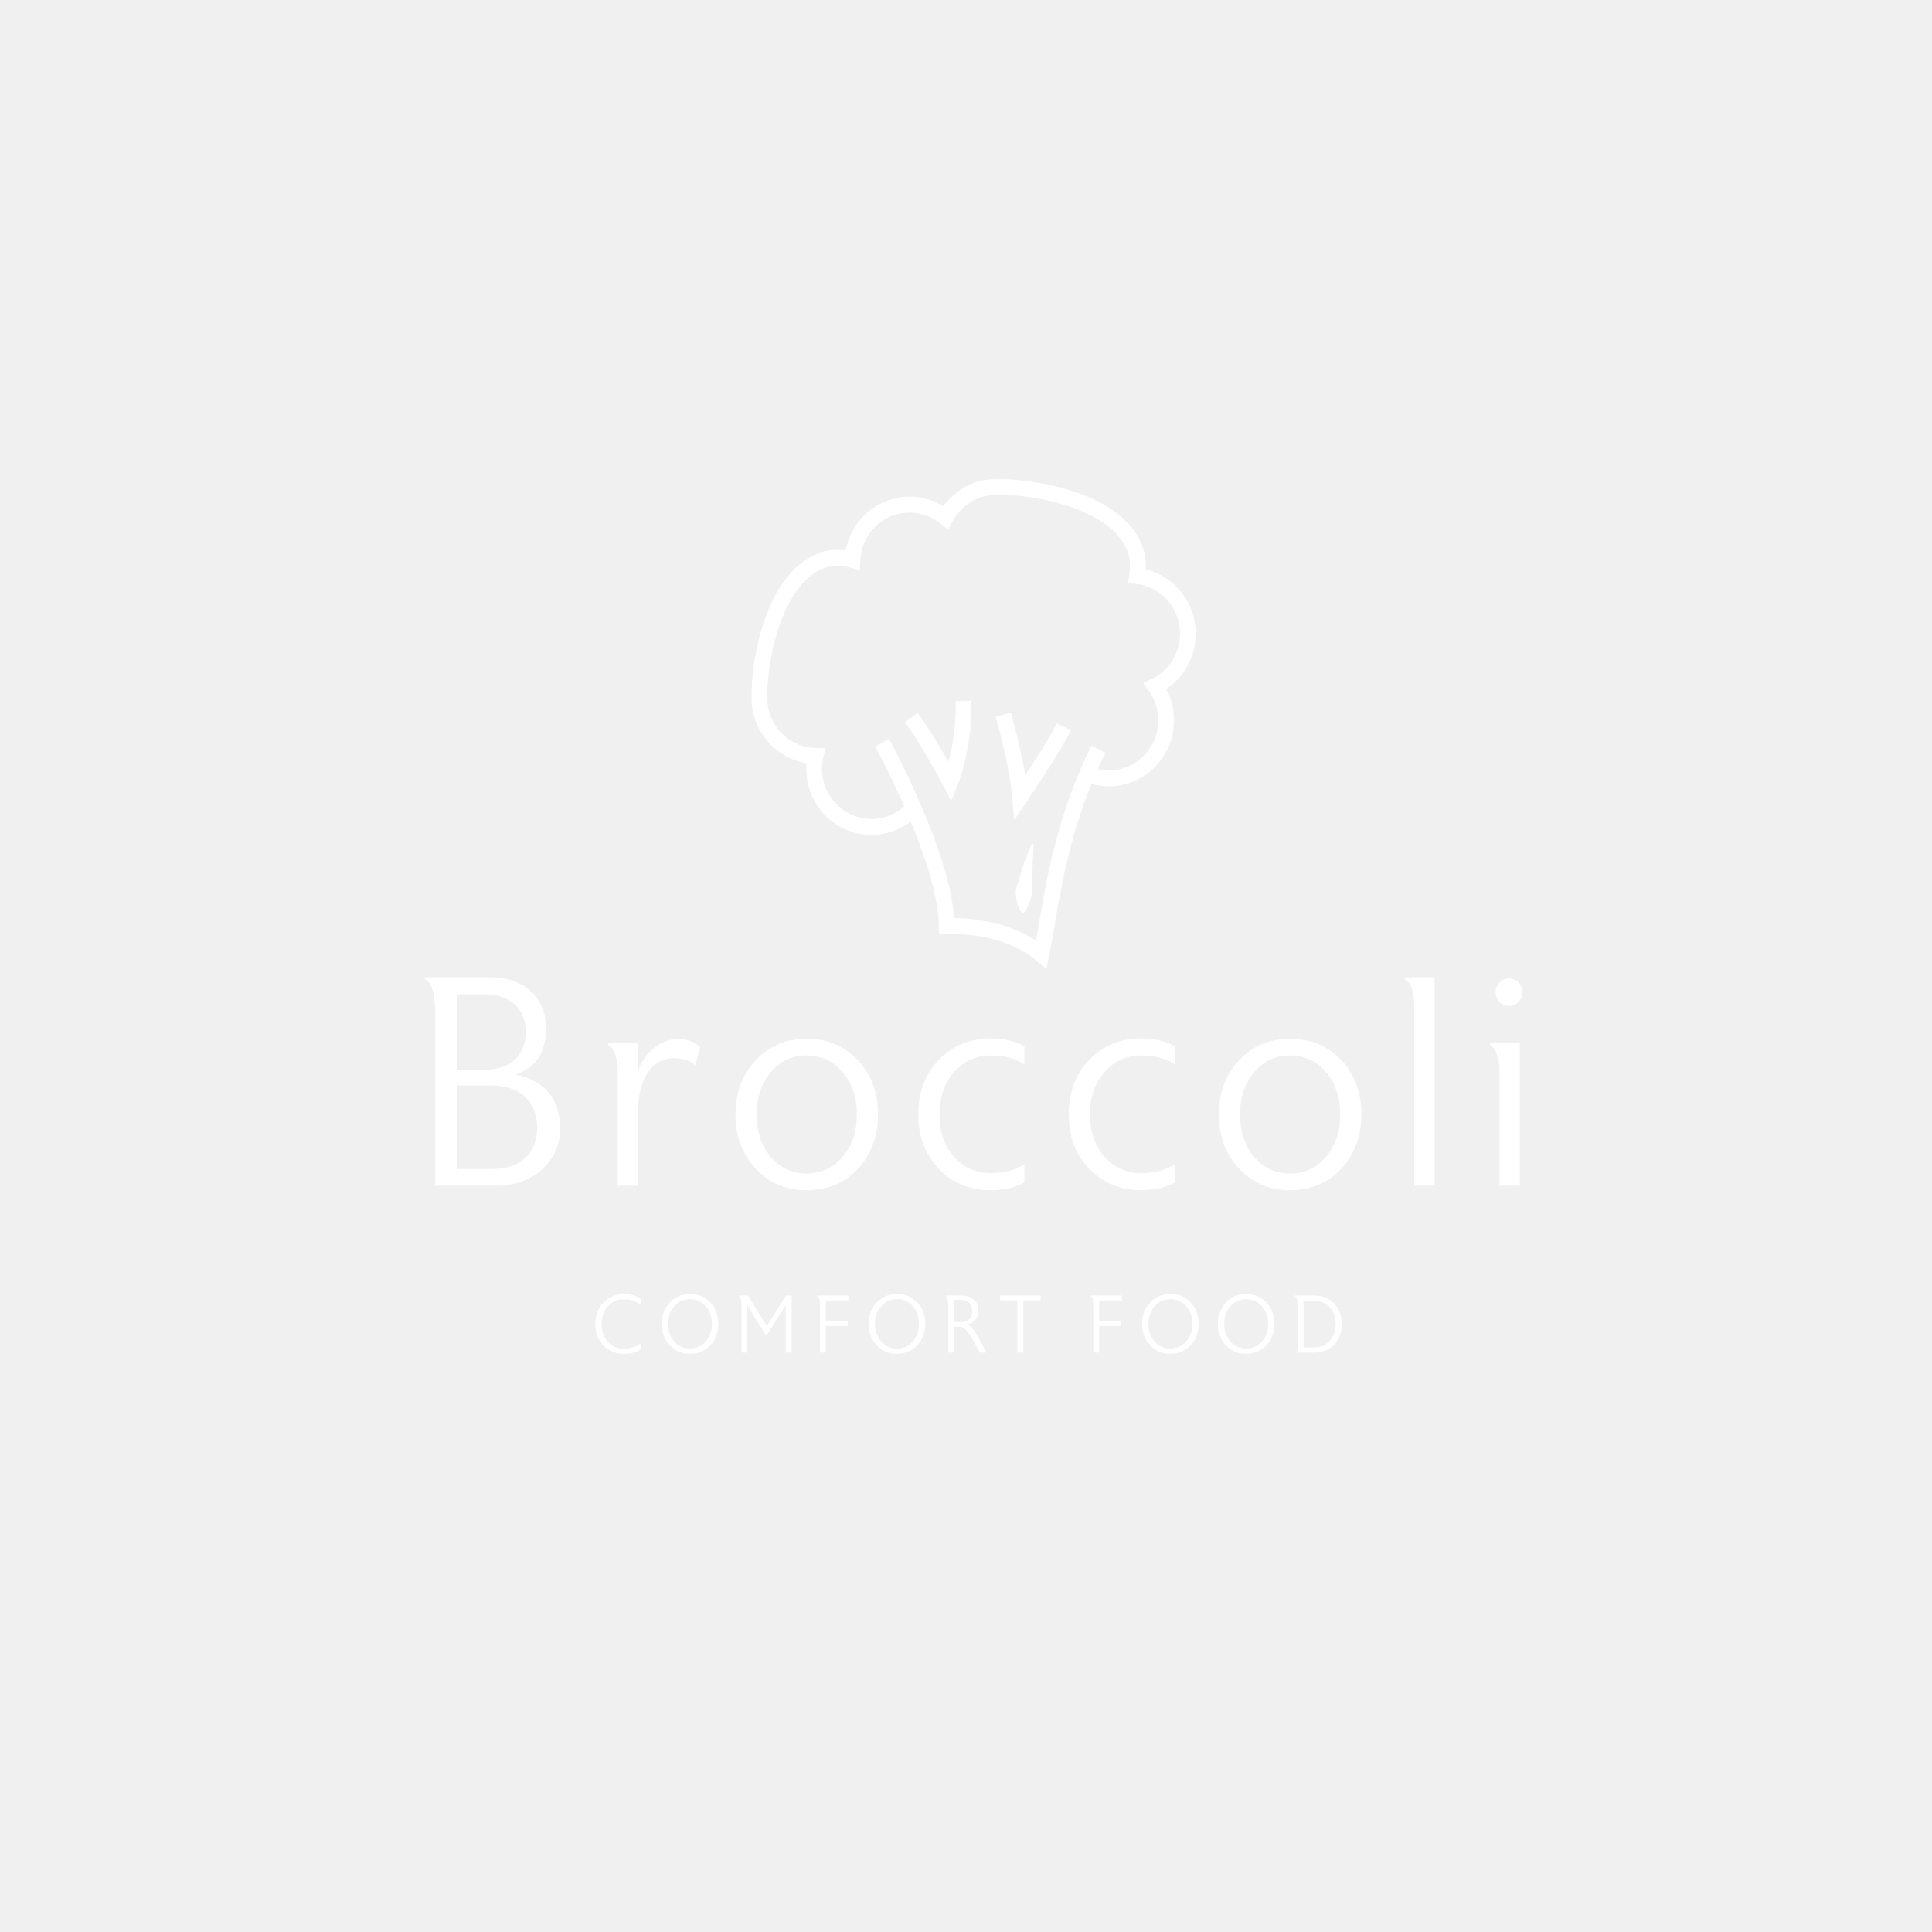
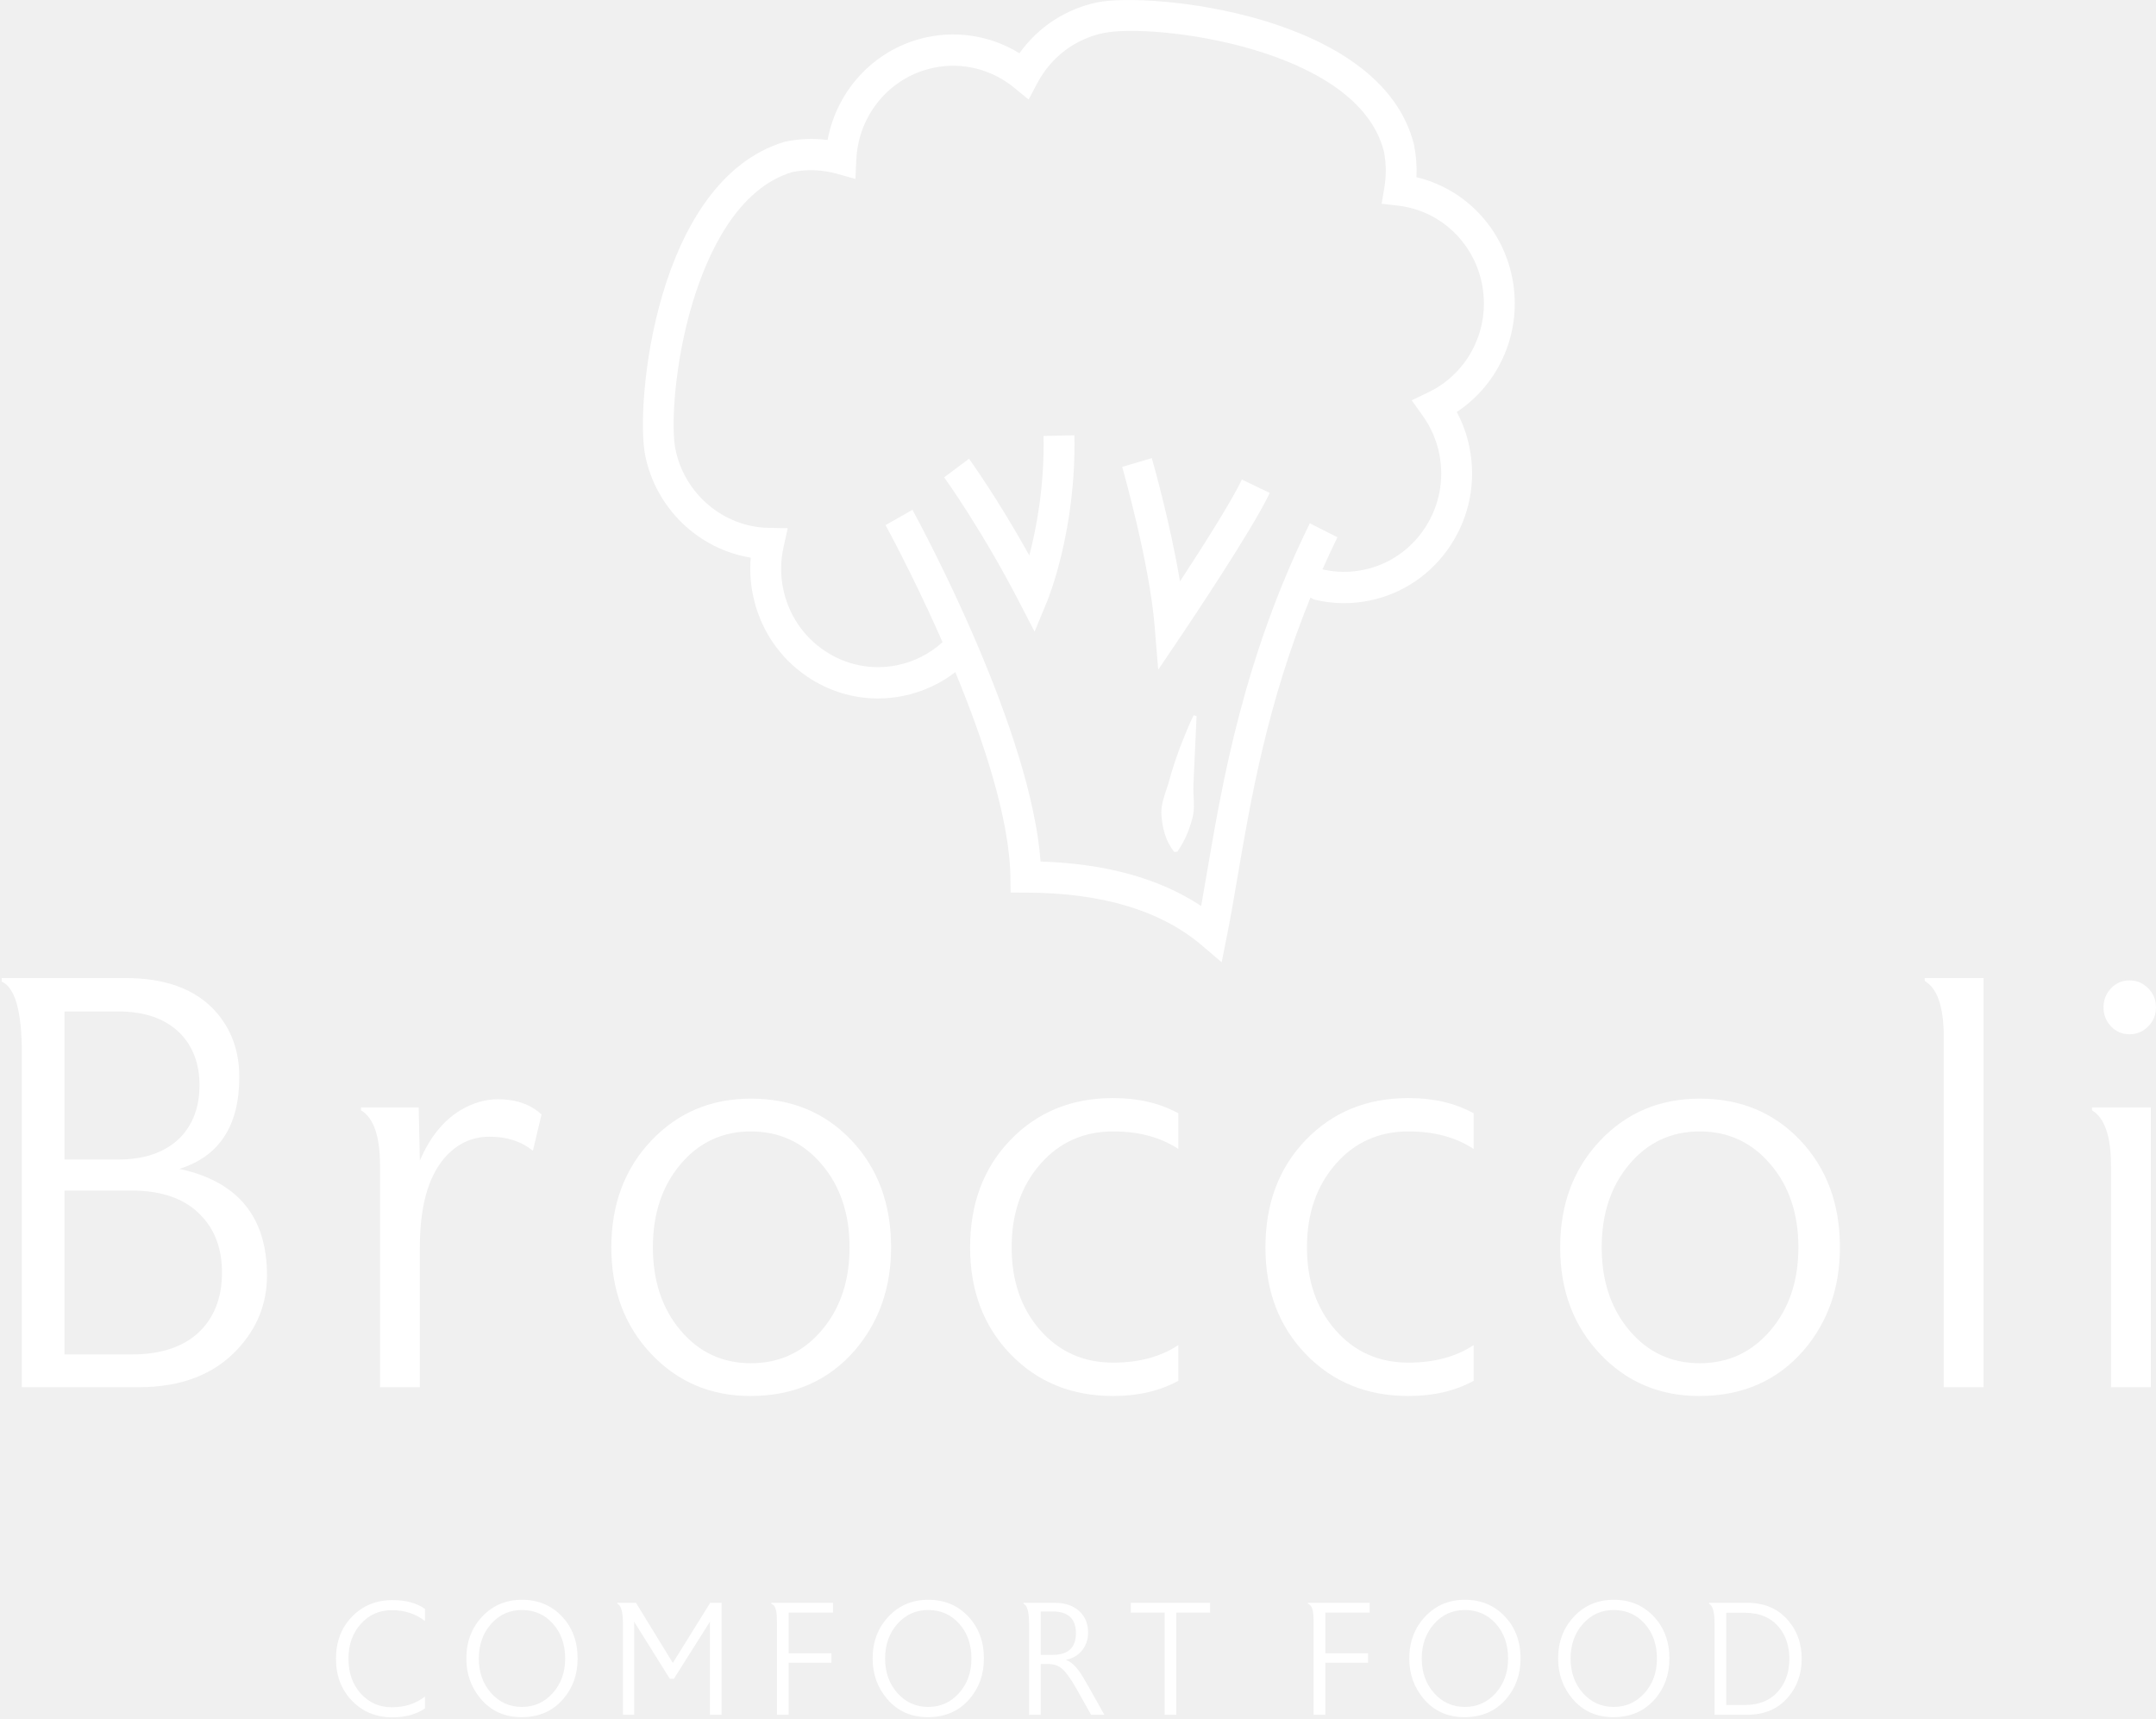
- <svg xmlns="http://www.w3.org/2000/svg" viewBox="0 0 2000 2000" height="2000" width="2000" xml:space="preserve" id="svg2" version="1.1">
-   <defs id="defs6">
-     <clipPath id="clipPath18" clipPathUnits="userSpaceOnUse">
-       <path id="path16" d="M 0,1500 H 1500 V 0 H 0 Z" />
-     </clipPath>
+ <svg xmlns="http://www.w3.org/2000/svg" xmlns:xlink="http://www.w3.org/1999/xlink" width="1137px" height="906px" viewBox="0 0 1137 906" version="1.1">
+   <defs>
+     <polygon id="path-1" points="0 2000 2000 2000 2000 0 0 0" />
  </defs>
-   <g transform="matrix(1.333333,0,0,-1.333333,0,2000)" id="g10">
-     <g id="g12">
-       <g clip-path="url(#clipPath18)" id="g14">
-         <g transform="translate(1464.143,751.5713)" id="g20">
+   <g id="Page-1" stroke="none" stroke-width="1" fill="none" fill-rule="evenodd">
+     <g id="logo" transform="translate(-439, -496)">
+       <g id="g10" transform="translate(1000, 1000) scale(-1, 1) rotate(-180) translate(-1000, -1000) translate(0, 0.00005)">
+         <g id="g12">
+           <g id="g14-Clipped">
+             <mask id="mask-2" fill="white">
+               <use xlink:href="#path-1" />
+             </mask>
+             <g id="path16" />
+             <g id="g14" mask="url(#mask-2)">
+               <g transform="translate(438.6667, 597.3333)">
+                 <g id="g24" transform="translate(339.0091, 398.5079)">
+                   <path d="M414.667,301.333 L405.812,297.069 L411.572,289.024 C415.949,282.913 418.901,276.117 420.351,268.819 C423.052,255.223 420.375,241.373 412.807,229.821 C405.244,218.271 393.696,210.403 380.293,207.665 C373.091,206.187 365.845,206.283 358.767,207.936 L358.749,207.936 C361.244,213.532 363.832,219.164 366.636,224.868 L352.073,232.236 C317.155,161.176 306.032,96.06 297.909,48.519 C296.836,42.235 295.807,36.205 294.771,30.441 C272.784,44.964 244.392,52.824 210.091,53.872 C207.548,88.16 192.388,131.197 177.573,166.225 C175.571,170.961 173.585,175.511 171.627,179.911 C171.373,180.481 171.108,181.115 170.856,181.68 C156.149,214.521 142.656,239.076 142.524,239.323 L128.319,231.261 C128.455,231.023 141.615,207.073 156.039,174.852 C156.813,173.12 157.601,171.325 158.389,169.535 C151.671,163.479 143.479,159.247 134.541,157.419 C121.157,154.679 107.497,157.395 96.108,165.073 C84.727,172.752 76.969,184.465 74.272,198.064 C72.845,205.235 72.937,212.531 74.545,219.745 L76.759,229.648 L66.748,229.821 C42.917,230.224 22.201,247.739 17.495,271.459 C15.139,283.316 16.957,316.621 26.503,348.307 C34.552,375.029 50.331,408.743 79.067,417.404 C86.9,419.016 94.829,418.719 102.643,416.545 L112.431,413.821 L112.923,424.108 C114.056,447.88 130.893,467.763 153.863,472.459 C168.823,475.515 184.24,471.685 196.148,461.927 L203.78,455.675 L208.428,464.439 C215.673,478.107 228.417,487.699 243.384,490.763 C269.456,496.107 377.465,483.184 391.149,428.247 C392.377,422.064 392.457,415.699 391.392,409.331 L389.955,400.729 L398.495,399.747 C420.637,397.195 438.469,380.588 442.869,358.424 C447.515,335.051 435.915,311.572 414.667,301.333 M429.584,290.927 C452.472,306.045 464.337,333.921 458.823,361.689 C453.56,388.183 433.735,408.649 408.315,414.74 C408.592,420.412 408.168,426.115 407.016,431.899 C389.775,501.141 267.083,512.439 240.171,506.949 C223.435,503.524 208.812,493.907 198.929,480.077 C184.537,488.948 167.389,492.056 150.649,488.645 C123.461,483.084 102.793,461.395 97.764,434.349 C90.444,435.316 82.94,435.031 75.153,433.415 C7.019,412.951 -3.767,294.92 1.541,268.197 C7.135,240.035 29.836,218.516 57.247,214.127 C56.691,207.669 57.048,201.2 58.319,194.804 C61.877,176.884 72.099,161.443 87.103,151.325 C98.297,143.776 111.156,139.861 124.296,139.861 C128.769,139.861 133.273,140.317 137.759,141.232 C147.775,143.281 157.108,147.588 165.123,153.741 C179.665,118.548 193.757,76.663 194.181,45.625 L194.293,37.491 L202.309,37.483 C242.248,37.447 273.471,28.096 295.108,9.692 L305.587,0.776 L308.308,14.376 C310.227,23.956 312.015,34.428 313.941,45.697 C321.02,87.128 329.613,137.127 352.417,193.088 C353.225,192.535 354.115,192.08 355.12,191.845 C364.472,189.66 374.036,189.544 383.507,191.479 C401.168,195.089 416.387,205.46 426.361,220.684 C436.332,235.908 439.863,254.159 436.304,272.084 C434.985,278.709 432.733,285.017 429.584,290.927" id="path26" fill="#FFFFFF" fill-rule="nonzero" />
                </g>
-         <g transform="translate(894.2568,972.8809)" id="g24">
-           <path id="path26" style="fill:#ffffff;fill-opacity:1;fill-rule:nonzero;stroke:none" d="m 0,0 -6.641,-3.198 4.32,-6.034 c 3.283,-4.583 5.497,-9.68 6.584,-15.154 2.026,-10.197 0.018,-20.584 -5.658,-29.248 -5.672,-8.663 -14.333,-14.564 -24.385,-16.617 -5.402,-1.109 -10.836,-1.037 -16.145,0.203 h -0.013 c 1.871,4.197 3.812,8.421 5.915,12.699 l -10.922,5.526 c -26.189,-53.295 -34.531,-102.132 -40.623,-137.788 -0.805,-4.713 -1.577,-9.235 -2.354,-13.558 -16.49,10.892 -37.784,16.787 -63.51,17.573 -1.907,25.716 -13.277,57.994 -24.388,84.265 -1.502,3.552 -2.991,6.964 -4.46,10.264 -0.19,0.428 -0.389,0.903 -0.578,1.327 -11.03,24.631 -21.15,43.047 -21.249,43.232 l -10.654,-6.046 c 0.102,-0.179 9.972,-18.141 20.79,-42.307 0.581,-1.299 1.172,-2.645 1.763,-3.988 -5.039,-4.542 -11.183,-7.716 -17.886,-9.087 -10.038,-2.055 -20.283,-0.018 -28.825,5.741 -8.536,5.759 -14.354,14.544 -16.377,24.743 -1.07,5.378 -1.001,10.85 0.205,16.261 l 1.66,7.427 -7.508,0.13 c -17.873,0.302 -33.41,13.438 -36.94,31.228 -1.767,8.893 -0.403,33.872 6.756,57.636 6.037,20.042 17.871,45.327 39.423,51.823 5.875,1.209 11.822,0.986 17.682,-0.644 l 7.341,-2.043 0.369,7.715 c 0.85,17.829 13.478,32.741 30.705,36.263 11.22,2.292 22.783,-0.58 31.714,-7.899 l 5.724,-4.689 3.486,6.573 c 5.434,10.251 14.992,17.445 26.217,19.743 19.554,4.008 100.561,-5.684 110.824,-46.887 0.921,-4.637 0.981,-9.411 0.182,-14.187 l -1.078,-6.451 6.405,-0.737 C 4.478,71.896 17.852,59.441 21.152,42.818 24.636,25.288 15.936,7.679 0,0 m 11.188,-7.805 c 17.166,11.339 26.065,32.246 21.929,53.072 -3.947,19.87 -18.816,35.22 -37.881,39.788 0.208,4.254 -0.11,8.531 -0.974,12.869 -12.931,51.932 -104.95,60.405 -125.134,56.288 -12.552,-2.569 -23.519,-9.782 -30.931,-20.154 -10.794,6.653 -23.655,8.984 -36.21,6.426 -20.391,-4.171 -35.892,-20.438 -39.664,-40.722 -5.49,0.725 -11.118,0.511 -16.958,-0.701 -51.101,-15.348 -59.19,-103.871 -55.209,-123.913 4.195,-21.122 21.221,-37.261 41.779,-40.553 -0.417,-4.843 -0.149,-9.695 0.804,-14.492 2.669,-13.44 10.335,-25.021 21.588,-32.609 8.396,-5.662 18.04,-8.598 27.895,-8.598 3.355,0 6.733,0.342 10.097,1.028 7.512,1.537 14.512,4.767 20.523,9.382 10.907,-26.395 21.476,-57.809 21.794,-81.087 l 0.084,-6.101 6.012,-0.006 c 29.954,-0.027 53.371,-7.04 69.599,-20.843 l 7.859,-6.687 2.041,10.2 c 1.439,7.185 2.78,15.039 4.225,23.491 5.309,31.073 11.754,68.572 28.857,110.543 0.606,-0.415 1.273,-0.756 2.027,-0.932 7.014,-1.639 14.187,-1.726 21.29,-0.275 13.246,2.708 24.66,10.486 32.141,21.904 7.478,11.418 10.126,25.106 7.457,38.55 -0.989,4.969 -2.678,9.7 -5.04,14.132" />
-         </g>
-         <g transform="translate(741.9897,955.5894)" id="g28">
-           <path id="path30" style="fill:#ffffff;fill-opacity:1;fill-rule:nonzero;stroke:none" d="m 0,0 c 0.417,-19.556 -2.768,-36.342 -5.613,-47.234 -12.647,22.685 -23.334,37.491 -23.858,38.216 l -9.832,-7.339 c 0.146,-0.2 14.799,-20.514 29.745,-49.396 l 6.025,-11.642 5.005,12.129 c 0.471,1.14 11.521,28.368 10.732,65.532 z" />
-         </g>
-         <g transform="translate(795.957,898.0684)" id="g32">
-           <path id="path34" style="fill:#ffffff;fill-opacity:1;fill-rule:nonzero;stroke:none" d="m 0,0 c -3.841,23.195 -10.779,47.494 -11.143,48.758 l -11.714,-3.465 c 0.107,-0.375 10.764,-37.706 12.826,-62.866 l 1.424,-17.355 9.691,14.371 c 1.127,1.672 27.66,41.065 34.417,55.539 L 24.472,40.284 C 20.497,31.771 8.491,12.968 0,0" />
-         </g>
-         <g transform="translate(801.3477,845.1348)" id="g36">
-           <path id="path38" style="fill:#ffffff;fill-opacity:1;fill-rule:nonzero;stroke:none" d="m 0,0 c -2.067,-4.181 -3.69,-8.493 -5.425,-12.813 -1.614,-4.347 -3.078,-8.754 -4.295,-13.253 -1.216,-4.483 -3.468,-8.926 -2.976,-13.753 0.412,-4.76 1.474,-9.739 5.025,-14.213 l 1.22,0.058 c 3.189,4.619 4.722,8.737 5.908,13.034 1.266,4.233 0.293,8.798 0.462,13.296 L 1.18,-0.316 Z" />
-         </g>
-         <g transform="translate(417.0566,624.7666)" id="g40">
-           <path id="path42" style="fill:#ffffff;fill-opacity:1;fill-rule:nonzero;stroke:none" d="m 0,0 c 0,9.104 -2.662,16.512 -7.984,22.223 -6.238,6.789 -15.512,10.185 -27.832,10.185 h -26.466 v -64.816 h 26.466 c 12.32,0 21.594,3.316 27.832,9.954 C -2.662,-16.745 0,-9.259 0,0 m -8.897,74.075 c 0,8.333 -2.507,15.122 -7.527,20.37 -5.782,5.864 -13.994,8.796 -24.64,8.796 H -62.282 V 44.678 h 21.218 c 10.646,0 18.858,2.929 24.64,8.796 5.02,5.245 7.527,12.111 7.527,20.601 M 17.797,-1.157 c 0,-11.112 -3.88,-20.834 -11.635,-29.167 -9.281,-10.033 -22.358,-15.047 -39.239,-15.047 H -79.163 V 86.576 c 0,16.665 -2.662,26.159 -7.984,28.472 v 1.389 h 49.049 c 15.515,0 27.223,-4.246 35.135,-12.732 6.535,-7.099 9.809,-15.897 9.809,-26.388 0,-19.293 -7.911,-31.408 -23.727,-36.344 23.119,-4.94 34.678,-18.982 34.678,-42.13" />
-         </g>
-         <g transform="translate(543.4429,687.2676)" id="g44">
-           <path id="path46" style="fill:#ffffff;fill-opacity:1;fill-rule:nonzero;stroke:none" d="m 0,0 -3.42,-14.354 c -4.564,3.706 -10.266,5.558 -17.112,5.558 -6.995,0 -12.929,-2.779 -17.794,-8.333 -6.542,-7.564 -9.81,-19.37 -9.81,-35.418 v -55.325 h -15.743 v 87.501 c 0,11.726 -2.507,19.059 -7.528,21.992 v 1.157 h 22.812 l 0.459,-21.065 c 3.934,9.26 9.381,15.972 16.349,20.14 4.844,2.778 9.688,4.168 14.532,4.168 C -10.141,6.021 -4.391,4.01 0,0" />
-         </g>
-         <g transform="translate(665.271,634.7207)" id="g48">
-           <path id="path50" style="fill:#ffffff;fill-opacity:1;fill-rule:nonzero;stroke:none" d="m 0,0 c 0,13.27 -3.688,24.227 -11.063,32.871 -7.379,8.642 -16.693,12.964 -27.948,12.964 -11.258,0 -20.532,-4.322 -27.832,-12.964 C -74.145,24.227 -77.793,13.27 -77.793,0 c 0,-13.275 3.648,-24.229 10.95,-32.871 7.3,-8.645 16.574,-12.964 27.832,-12.964 11.255,0 20.569,4.319 27.948,12.964 C -3.688,-24.229 0,-13.275 0,0 m 16.428,0 c 0,-15.897 -4.717,-29.398 -14.146,-40.51 -10.494,-12.194 -24.336,-18.289 -41.521,-18.289 -15.667,0 -28.745,5.558 -39.239,16.669 -10.495,11.111 -15.743,25.152 -15.743,42.13 0,16.974 5.248,31.019 15.743,42.13 10.494,11.111 23.648,16.669 39.467,16.669 16.121,0 29.39,-5.521 39.811,-16.552 C 11.216,31.21 16.428,17.129 16.428,0" />
-         </g>
-         <g transform="translate(795.3086,673.6084)" id="g52">
-           <path id="path54" style="fill:#ffffff;fill-opacity:1;fill-rule:nonzero;stroke:none" d="m 0,0 c -6.995,4.632 -15.591,6.947 -25.778,6.947 -11.714,0 -21.333,-4.322 -28.86,-12.964 -7.528,-8.644 -11.292,-19.601 -11.292,-32.871 0,-13.275 3.764,-24.189 11.292,-32.757 7.527,-8.564 17.146,-12.846 28.86,-12.846 10.187,0 18.783,2.315 25.778,6.943 v -14.118 c -7.3,-4.011 -15.893,-6.021 -25.778,-6.021 -16.428,0 -29.965,5.517 -40.608,16.551 -10.65,11.034 -15.972,25.119 -15.972,42.248 0,17.284 5.322,31.442 15.972,42.479 10.643,11.031 24.18,16.552 40.608,16.552 9.885,0 18.478,-2.01 25.778,-6.021 z" />
-         </g>
-         <g transform="translate(912.1162,673.6084)" id="g56">
-           <path id="path58" style="fill:#ffffff;fill-opacity:1;fill-rule:nonzero;stroke:none" d="m 0,0 c -6.995,4.632 -15.591,6.947 -25.778,6.947 -11.714,0 -21.332,-4.322 -28.861,-12.964 -7.527,-8.644 -11.291,-19.601 -11.291,-32.871 0,-13.275 3.764,-24.189 11.291,-32.757 7.529,-8.564 17.147,-12.846 28.861,-12.846 10.187,0 18.783,2.315 25.778,6.943 v -14.118 c -7.3,-4.011 -15.893,-6.021 -25.778,-6.021 -16.428,0 -29.965,5.517 -40.609,16.551 -10.649,11.034 -15.97,25.119 -15.97,42.248 0,17.284 5.321,31.442 15.97,42.479 10.644,11.031 24.181,16.552 40.609,16.552 9.885,0 18.478,-2.01 25.778,-6.021 z" />
-         </g>
-         <g transform="translate(1040.557,634.7207)" id="g60">
-           <path id="path62" style="fill:#ffffff;fill-opacity:1;fill-rule:nonzero;stroke:none" d="m 0,0 c 0,13.27 -3.688,24.227 -11.063,32.871 -7.379,8.642 -16.693,12.964 -27.949,12.964 -11.258,0 -20.532,-4.322 -27.832,-12.964 C -74.146,24.227 -77.794,13.27 -77.794,0 c 0,-13.275 3.648,-24.229 10.95,-32.871 7.3,-8.645 16.574,-12.964 27.832,-12.964 11.256,0 20.57,4.319 27.949,12.964 C -3.688,-24.229 0,-13.275 0,0 m 16.428,0 c 0,-15.897 -4.717,-29.398 -14.147,-40.51 -10.494,-12.194 -24.335,-18.289 -41.52,-18.289 -15.667,0 -28.745,5.558 -39.24,16.669 -10.494,11.111 -15.743,25.152 -15.743,42.13 0,16.974 5.249,31.019 15.743,42.13 10.495,11.111 23.649,16.669 39.467,16.669 16.121,0 29.391,-5.521 39.812,-16.552 C 11.215,31.21 16.428,17.129 16.428,0" />
-         </g>
-         <g transform="translate(1113.792,579.3955)" id="g64">
-           <path id="path66" style="fill:#ffffff;fill-opacity:1;fill-rule:nonzero;stroke:none" d="m 0,0 h -15.743 v 138.659 c 0,11.726 -2.511,19.058 -7.528,21.991 v 1.158 H 0 Z" />
-         </g>
-         <g transform="translate(1182.004,729.6289)" id="g68">
-           <path id="path70" style="fill:#ffffff;fill-opacity:1;fill-rule:nonzero;stroke:none" d="m 0,0 c 0,-2.933 -1.028,-5.439 -3.082,-7.523 -2.051,-2.081 -4.524,-3.125 -7.412,-3.125 -2.894,0 -5.328,1.044 -7.303,3.125 -1.977,2.084 -2.964,4.59 -2.964,7.523 0,2.93 0.987,5.44 2.964,7.524 1.975,2.084 4.409,3.124 7.303,3.124 2.888,0 5.361,-1.04 7.412,-3.124 C -1.028,5.44 0,2.93 0,0 m -2.054,-150.233 h -15.743 v 87.501 c 0,11.726 -2.511,19.058 -7.527,21.992 v 1.157 h 23.27 z" />
-         </g>
-         <g transform="translate(497.3481,452.3926)" id="g72">
-           <path id="path74" style="fill:#ffffff;fill-opacity:1;fill-rule:nonzero;stroke:none" d="m 0,0 c -3.457,-2.365 -7.741,-3.548 -12.861,-3.548 -6.451,0 -11.788,2.187 -16.012,6.555 -4.226,4.372 -6.337,9.914 -6.337,16.629 0,6.715 2.111,12.257 6.337,16.628 4.224,4.372 9.561,6.557 16.012,6.557 5.285,0 9.572,-1.164 12.861,-3.485 v -4.814 c -3.663,2.872 -8.033,4.307 -13.111,4.307 -4.953,0 -9.052,-1.814 -12.299,-5.445 -3.246,-3.634 -4.868,-8.216 -4.868,-13.748 0,-5.573 1.622,-10.167 4.868,-13.777 3.247,-3.612 7.346,-5.418 12.299,-5.418 5.121,0 9.49,1.414 13.111,4.246 z" />
-         </g>
-         <g transform="translate(552.7871,472.0928)" id="g76">
-           <path id="path78" style="fill:#ffffff;fill-opacity:1;fill-rule:nonzero;stroke:none" d="m 0,0 c 0,5.573 -1.616,10.167 -4.841,13.775 -3.225,3.613 -7.315,5.419 -12.265,5.419 -4.872,0 -8.928,-1.828 -12.174,-5.48 -3.247,-3.655 -4.872,-8.225 -4.872,-13.714 0,-5.449 1.625,-10 4.872,-13.652 3.246,-3.653 7.302,-5.48 12.174,-5.48 4.868,0 8.936,1.827 12.204,5.48 C -1.634,-10 0,-5.449 0,0 m 4.929,0 c 0,-6.209 -1.871,-11.51 -5.617,-15.899 -4.162,-4.857 -9.676,-7.287 -16.543,-7.287 -6.703,0 -12.113,2.449 -16.233,7.348 -3.746,4.477 -5.62,9.756 -5.62,15.838 0,6.629 2.093,12.161 6.274,16.595 4.184,4.436 9.417,6.653 15.704,6.653 6.365,0 11.632,-2.186 15.794,-6.558 C 2.848,12.318 4.929,6.755 4.929,0" />
-         </g>
-         <g transform="translate(614.6519,449.8574)" id="g80">
-           <path id="path82" style="fill:#ffffff;fill-opacity:1;fill-rule:nonzero;stroke:none" d="M 0,0 H -4.619 V 36.805 L -18.853,14.252 h -1.622 L -34.583,36.805 V 0 h -4.434 v 36.045 c 0,4.601 -0.73,7.222 -2.185,7.854 v 0.38 h 7.34 l 14.58,-23.775 14.785,23.775 H 0 Z" />
-         </g>
-         <g transform="translate(658.729,490.2715)" id="g84">
-           <path id="path86" style="fill:#ffffff;fill-opacity:1;fill-rule:nonzero;stroke:none" d="m 0,0 h -17.544 v -16.089 h 16.917 v -3.738 h -16.917 v -20.587 h -4.619 v 36.172 c 0,2.278 -0.107,3.927 -0.323,4.939 -0.298,1.48 -0.94,2.408 -1.926,2.788 v 0.38 L 0,3.865 Z" />
-         </g>
-         <g transform="translate(713.48,472.0928)" id="g88">
-           <path id="path90" style="fill:#ffffff;fill-opacity:1;fill-rule:nonzero;stroke:none" d="m 0,0 c 0,5.573 -1.616,10.167 -4.841,13.775 -3.225,3.613 -7.315,5.419 -12.265,5.419 -4.872,0 -8.928,-1.828 -12.174,-5.48 -3.247,-3.655 -4.872,-8.225 -4.872,-13.714 0,-5.449 1.625,-10 4.872,-13.652 3.246,-3.653 7.302,-5.48 12.174,-5.48 4.868,0 8.936,1.827 12.204,5.48 C -1.634,-10 0,-5.449 0,0 m 4.929,0 c 0,-6.209 -1.871,-11.51 -5.616,-15.899 -4.163,-4.857 -9.676,-7.287 -16.544,-7.287 -6.703,0 -12.113,2.449 -16.233,7.348 -3.745,4.477 -5.62,9.756 -5.62,15.838 0,6.629 2.093,12.161 6.274,16.595 4.184,4.436 9.417,6.653 15.704,6.653 6.365,0 11.632,-2.186 15.794,-6.558 C 2.848,12.318 4.929,6.755 4.929,0" />
-         </g>
-         <g transform="translate(754.8066,482.0986)" id="g92">
-           <path id="path94" style="fill:#ffffff;fill-opacity:1;fill-rule:nonzero;stroke:none" d="m 0,0 c 0,5.746 -3.079,8.617 -9.241,8.617 h -4.68 V -8.549 h 4.68 C -3.079,-8.549 0,-5.699 0,0 M 11.239,-32.241 H 5.991 l -5.66,10.084 c -2.333,4.134 -4.335,6.896 -6.003,8.289 -1.415,1.137 -3.189,1.707 -5.312,1.707 h -2.937 v -20.08 h -4.621 V 3.866 c 0,4.56 -0.728,7.159 -2.185,7.792 v 0.38 h 12.298 c 4.038,0 7.251,-1.068 9.646,-3.198 2.394,-2.134 3.591,-4.996 3.591,-8.583 0,-2.535 -0.709,-4.774 -2.124,-6.715 -1.622,-2.155 -3.85,-3.508 -6.679,-4.054 1.832,-0.676 3.557,-2.134 5.182,-4.372 0.791,-1.055 2.099,-3.211 3.934,-6.462 z" />
-         </g>
-         <g transform="translate(807.8721,490.2715)" id="g96">
-           <path id="path98" style="fill:#ffffff;fill-opacity:1;fill-rule:nonzero;stroke:none" d="m 0,0 h -13.361 v -40.414 h -4.618 V 0 H -31.341 V 3.865 H 0 Z" />
-         </g>
-         <g transform="translate(870.9873,490.2715)" id="g100">
-           <path id="path102" style="fill:#ffffff;fill-opacity:1;fill-rule:nonzero;stroke:none" d="m 0,0 h -17.544 v -16.089 h 16.917 v -3.738 h -16.917 v -20.587 h -4.619 v 36.172 c 0,2.278 -0.107,3.927 -0.322,4.939 -0.299,1.48 -0.941,2.408 -1.927,2.788 v 0.38 L 0,3.865 Z" />
-         </g>
-         <g transform="translate(925.7383,472.0928)" id="g104">
-           <path id="path106" style="fill:#ffffff;fill-opacity:1;fill-rule:nonzero;stroke:none" d="m 0,0 c 0,5.573 -1.615,10.167 -4.841,13.775 -3.225,3.613 -7.314,5.419 -12.265,5.419 -4.872,0 -8.927,-1.828 -12.174,-5.48 -3.246,-3.655 -4.871,-8.225 -4.871,-13.714 0,-5.449 1.625,-10 4.871,-13.652 3.247,-3.653 7.302,-5.48 12.174,-5.48 4.868,0 8.936,1.827 12.205,5.48 C -1.634,-10 0,-5.449 0,0 m 4.93,0 c 0,-6.209 -1.872,-11.51 -5.617,-15.899 -4.164,-4.857 -9.676,-7.287 -16.544,-7.287 -6.704,0 -12.113,2.449 -16.233,7.348 -3.746,4.477 -5.62,9.756 -5.62,15.838 0,6.629 2.094,12.161 6.274,16.595 4.184,4.436 9.417,6.653 15.704,6.653 6.365,0 11.632,-2.186 15.794,-6.558 C 2.848,12.318 4.93,6.755 4.93,0" />
-         </g>
-         <g transform="translate(984.6094,472.0928)" id="g108">
-           <path id="path110" style="fill:#ffffff;fill-opacity:1;fill-rule:nonzero;stroke:none" d="m 0,0 c 0,5.573 -1.616,10.167 -4.841,13.775 -3.225,3.613 -7.315,5.419 -12.265,5.419 -4.872,0 -8.928,-1.828 -12.174,-5.48 -3.247,-3.655 -4.872,-8.225 -4.872,-13.714 0,-5.449 1.625,-10 4.872,-13.652 3.246,-3.653 7.302,-5.48 12.174,-5.48 4.868,0 8.936,1.827 12.204,5.48 C -1.634,-10 0,-5.449 0,0 m 4.929,0 c 0,-6.209 -1.871,-11.51 -5.616,-15.899 -4.164,-4.857 -9.676,-7.287 -16.544,-7.287 -6.704,0 -12.114,2.449 -16.233,7.348 -3.746,4.477 -5.62,9.756 -5.62,15.838 0,6.629 2.093,12.161 6.274,16.595 4.184,4.436 9.417,6.653 15.704,6.653 6.365,0 11.632,-2.186 15.794,-6.558 C 2.848,12.318 4.929,6.755 4.929,0" />
-         </g>
-         <g transform="translate(1036.987,471.9658)" id="g112">
-           <path id="path114" style="fill:#ffffff;fill-opacity:1;fill-rule:nonzero;stroke:none" d="m 0,0 c 0,4.897 -1.312,8.994 -3.935,12.288 -3.165,3.971 -7.761,5.956 -13.795,5.956 h -7.243 v -36.487 h 7.243 c 6.034,0 10.63,2.004 13.795,6.017 C -1.312,-8.932 0,-4.856 0,0 m 4.868,0.062 c 0,-5.912 -1.747,-10.938 -5.243,-15.076 -3.955,-4.729 -9.408,-7.094 -16.357,-7.094 h -12.862 v 36.107 c 0,4.56 -0.727,7.159 -2.184,7.792 v 0.38 h 15.046 c 6.949,0 12.402,-2.365 16.357,-7.095 C 3.121,10.979 4.868,5.975 4.868,0.062" />
+                 <g id="g28" transform="translate(497.3196, 572.7859)">
+                   <path d="M53.333,104 C53.889,77.925 49.643,55.544 45.849,41.021 C28.987,71.268 14.737,91.009 14.039,91.976 L0.929,82.191 C1.124,81.924 20.661,54.839 40.589,16.329 L48.623,0.807 L55.296,16.979 C55.924,18.499 70.657,54.803 69.605,104.355 L53.333,104 Z" id="path30" fill="#FFFFFF" fill-rule="nonzero" />
+                 </g>
+                 <g id="g32" transform="translate(591.9427, 553.4245)">
+                   <path d="M30.667,46.667 C25.545,77.593 16.295,109.992 15.809,111.677 L0.191,107.057 C0.333,106.557 14.543,56.783 17.292,23.236 L19.191,0.096 L32.112,19.257 C33.615,21.487 68.992,74.011 78.001,93.309 L63.296,100.379 C57.996,89.028 41.988,63.957 30.667,46.667" id="path34" fill="#FFFFFF" fill-rule="nonzero" />
+                 </g>
+                 <g id="g36" transform="translate(612.4636, 456.1797)">
+                   <path d="M17.333,73.333 C14.577,67.759 12.413,62.009 10.1,56.249 C7.948,50.453 5.996,44.577 4.373,38.579 C2.752,32.601 -0.251,26.677 0.405,20.241 C0.955,13.895 2.371,7.256 7.105,1.291 L8.732,1.368 C12.984,7.527 15.028,13.017 16.609,18.747 C18.297,24.391 17,30.477 17.225,36.475 L18.907,72.912 L17.333,73.333 Z" id="path38" fill="#FFFFFF" fill-rule="nonzero" />
+                 </g>
+                 <g id="g40" transform="translate(0.075467, 174.3555)">
+                   <path d="M117.333,61.333 C117.333,73.472 113.784,83.349 106.688,90.964 C98.371,100.016 86.005,104.544 69.579,104.544 L34.291,104.544 L34.291,18.123 L69.579,18.123 C86.005,18.123 98.371,22.544 106.688,31.395 C113.784,39.007 117.333,48.988 117.333,61.333 M105.471,160.1 C105.471,171.211 102.128,180.263 95.435,187.26 C87.725,195.079 76.776,198.988 62.581,198.988 L34.291,198.988 L34.291,120.904 L62.581,120.904 C76.776,120.904 87.725,124.809 95.435,132.632 C102.128,139.625 105.471,148.78 105.471,160.1 M141.063,59.791 C141.063,44.975 135.889,32.012 125.549,20.901 C113.175,7.524 95.739,0.839 73.231,0.839 L11.783,0.839 L11.783,176.768 C11.783,198.988 8.233,211.647 1.137,214.731 L1.137,216.583 L66.536,216.583 C87.223,216.583 102.833,210.921 113.383,199.607 C122.096,190.141 126.461,178.411 126.461,164.423 C126.461,138.699 115.913,122.545 94.825,115.964 C125.651,109.377 141.063,90.655 141.063,59.791" id="path42" fill="#FFFFFF" fill-rule="nonzero" />
+                 </g>
+                 <g id="g44" transform="translate(189.9239, 175.0235)">
+                   <path d="M96,144 L91.44,124.861 C85.355,129.803 77.752,132.272 68.624,132.272 C59.297,132.272 51.385,128.567 44.899,121.161 C36.176,111.076 31.819,95.335 31.819,73.937 L31.819,0.171 L10.828,0.171 L10.828,116.839 C10.828,132.473 7.485,142.251 0.791,146.161 L0.791,147.704 L31.207,147.704 L31.819,119.617 C37.064,131.964 44.327,140.913 53.617,146.471 C60.076,150.175 66.535,152.028 72.993,152.028 C82.479,152.028 90.145,149.347 96,144" id="path46" fill="#FFFFFF" fill-rule="nonzero" />
+                 </g>
+                 <g id="g48" transform="translate(321.6947, 170.2943)">
+                   <path d="M126.667,78.667 C126.667,96.36 121.749,110.969 111.916,122.495 C102.077,134.017 89.659,139.78 74.652,139.78 C59.641,139.78 47.276,134.017 37.543,122.495 C27.807,110.969 22.943,96.36 22.943,78.667 C22.943,60.967 27.807,46.361 37.543,34.839 C47.276,23.312 59.641,17.553 74.652,17.553 C89.659,17.553 102.077,23.312 111.916,34.839 C121.749,46.361 126.667,60.967 126.667,78.667 M148.571,78.667 C148.571,57.471 142.281,39.469 129.709,24.653 C115.717,8.395 97.261,0.268 74.348,0.268 C53.459,0.268 36.021,7.679 22.029,22.493 C8.036,37.308 1.039,56.029 1.039,78.667 C1.039,101.299 8.036,120.025 22.029,134.84 C36.021,149.655 53.56,157.065 74.652,157.065 C96.147,157.065 113.839,149.704 127.733,134.996 C141.621,120.28 148.571,101.505 148.571,78.667" id="path50" fill="#FFFFFF" fill-rule="nonzero" />
+                 </g>
+                 <g id="g52" transform="translate(511.0781, 170.1445)">
+                   <path d="M110.667,130.667 C101.34,136.843 89.879,139.929 76.296,139.929 C60.677,139.929 47.852,134.167 37.816,122.644 C27.779,111.119 22.76,96.509 22.76,78.816 C22.76,61.116 27.779,46.564 37.816,35.14 C47.852,23.721 60.677,18.012 76.296,18.012 C89.879,18.012 101.34,21.099 110.667,27.269 L110.667,8.445 C100.933,3.097 89.476,0.417 76.296,0.417 C54.392,0.417 36.343,7.773 22.152,22.485 C7.952,37.197 0.856,55.977 0.856,78.816 C0.856,101.861 7.952,120.739 22.152,135.455 C36.343,150.163 54.392,157.524 76.296,157.524 C89.476,157.524 100.933,154.844 110.667,149.496 L110.667,130.667 Z" id="path54" fill="#FFFFFF" fill-rule="nonzero" />
+                 </g>
+                 <g id="g56" transform="translate(666.8216, 170.1445)">
+                   <path d="M110.667,130.667 C101.34,136.843 89.879,139.929 76.296,139.929 C60.677,139.929 47.853,134.167 37.815,122.644 C27.779,111.119 22.76,96.509 22.76,78.816 C22.76,61.116 27.779,46.564 37.815,35.14 C47.853,23.721 60.677,18.012 76.296,18.012 C89.879,18.012 101.34,21.099 110.667,27.269 L110.667,8.445 C100.933,3.097 89.476,0.417 76.296,0.417 C54.392,0.417 36.343,7.773 22.151,22.485 C7.952,37.197 0.857,55.977 0.857,78.816 C0.857,101.861 7.952,120.739 22.151,135.455 C36.343,150.163 54.392,157.524 76.296,157.524 C89.476,157.524 100.933,154.844 110.667,149.496 L110.667,130.667 Z" id="path58" fill="#FFFFFF" fill-rule="nonzero" />
+                 </g>
+                 <g id="g60" transform="translate(822.0754, 170.2943)">
+                   <path d="M126.667,78.667 C126.667,96.36 121.749,110.969 111.916,122.495 C102.077,134.017 89.659,139.78 74.651,139.78 C59.64,139.78 47.275,134.017 37.541,122.495 C27.805,110.969 22.941,96.36 22.941,78.667 C22.941,60.967 27.805,46.361 37.541,34.839 C47.275,23.312 59.64,17.553 74.651,17.553 C89.659,17.553 102.077,23.312 111.916,34.839 C121.749,46.361 126.667,60.967 126.667,78.667 M148.571,78.667 C148.571,57.471 142.281,39.469 129.708,24.653 C115.716,8.395 97.261,0.268 74.348,0.268 C53.459,0.268 36.021,7.679 22.028,22.493 C8.036,37.308 1.037,56.029 1.037,78.667 C1.037,101.299 8.036,120.025 22.028,134.84 C36.021,149.655 53.56,157.065 74.651,157.065 C96.145,157.065 113.839,149.704 127.733,134.996 C141.62,120.28 148.571,101.505 148.571,78.667" id="path62" fill="#FFFFFF" fill-rule="nonzero" />
+                 </g>
+                 <g id="g64" transform="translate(1014.389, 175.194)">
+                   <path d="M32,0 L11.009,0 L11.009,184.879 C11.009,200.513 7.661,210.289 0.972,214.2 L0.972,215.744 L32,215.744 L32,0 Z" id="path66" fill="#FFFFFF" fill-rule="nonzero" />
+                 </g>
+                 <g id="g68" transform="translate(1102.672, 174.1719)">
+                   <path d="M34.667,201.333 C34.667,197.423 33.296,194.081 30.557,191.303 C27.823,188.528 24.525,187.136 20.675,187.136 C16.816,187.136 13.571,188.528 10.937,191.303 C8.301,194.081 6.985,197.423 6.985,201.333 C6.985,205.24 8.301,208.587 10.937,211.365 C13.571,214.144 16.816,215.531 20.675,215.531 C24.525,215.531 27.823,214.144 30.557,211.365 C33.296,208.587 34.667,205.24 34.667,201.333 L34.667,201.333 Z M31.928,1.023 L10.937,1.023 L10.937,117.691 C10.937,133.325 7.589,143.101 0.901,147.013 L0.901,148.556 L31.928,148.556 L31.928,1.023 Z" id="path70" fill="#FFFFFF" fill-rule="nonzero" />
+                 </g>
+                 <g id="g72" transform="translate(176.4641, 0.523467)">
+                   <path d="M48,5.333 C43.391,2.18 37.679,0.603 30.852,0.603 C22.251,0.603 15.135,3.519 9.503,9.343 C3.868,15.172 1.053,22.561 1.053,31.515 C1.053,40.468 3.868,47.857 9.503,53.685 C15.135,59.515 22.251,62.428 30.852,62.428 C37.899,62.428 43.615,60.876 48,57.781 L48,51.363 C43.116,55.192 37.289,57.105 30.519,57.105 C23.915,57.105 18.449,54.687 14.12,49.845 C9.792,45 7.629,38.891 7.629,31.515 C7.629,24.084 9.792,17.959 14.12,13.145 C18.449,8.329 23.915,5.921 30.519,5.921 C37.347,5.921 43.172,7.807 48,11.583 L48,5.333 Z" id="path74" fill="#FFFFFF" fill-rule="nonzero" />
+                 </g>
+                 <g id="g76" transform="translate(245.0495, 0.123733)">
+                   <path d="M53.333,32 C53.333,39.431 51.179,45.556 46.879,50.367 C42.579,55.184 37.125,57.592 30.525,57.592 C24.029,57.592 18.621,55.155 14.293,50.285 C9.964,45.412 7.797,39.319 7.797,32 C7.797,24.735 9.964,18.667 14.293,13.797 C18.621,8.927 24.029,6.491 30.525,6.491 C37.016,6.491 42.44,8.927 46.797,13.797 C51.155,18.667 53.333,24.735 53.333,32 M59.905,32 C59.905,23.721 57.411,16.653 52.416,10.801 C46.867,4.325 39.515,1.085 30.359,1.085 C21.421,1.085 14.208,4.351 8.715,10.883 C3.72,16.852 1.221,23.891 1.221,32 C1.221,40.839 4.012,48.215 9.587,54.127 C15.165,60.041 22.143,62.997 30.525,62.997 C39.012,62.997 46.035,60.083 51.584,54.253 C57.131,48.424 59.905,41.007 59.905,32" id="path78" fill="#FFFFFF" fill-rule="nonzero" />
+                 </g>
+                 <g id="g80" transform="translate(324.8692, 2.476533)">
+                   <path d="M56,0 L49.841,0 L49.841,49.073 L30.863,19.003 L28.7,19.003 L9.889,49.073 L9.889,0 L3.977,0 L3.977,48.06 C3.977,54.195 3.004,57.689 1.064,58.532 L1.064,59.039 L10.851,59.039 L30.291,27.339 L50.004,59.039 L56,59.039 L56,0 Z" id="path82" fill="#FFFFFF" fill-rule="nonzero" />
+                 </g>
+                 <g id="g84" transform="translate(406.3053, 1.695333)">
+                   <path d="M33.333,54.667 L9.941,54.667 L9.941,33.215 L32.497,33.215 L32.497,28.231 L9.941,28.231 L9.941,0.781 L3.783,0.781 L3.783,49.011 C3.783,52.048 3.64,54.247 3.352,55.596 C2.955,57.569 2.099,58.807 0.784,59.313 L0.784,59.82 L33.333,59.82 L33.333,54.667 Z" id="path86" fill="#FFFFFF" fill-rule="nonzero" />
+                 </g>
+                 <g id="g88" transform="translate(459.3067, 0.123733)">
+                   <path d="M53.333,32 C53.333,39.431 51.179,45.556 46.879,50.367 C42.579,55.184 37.125,57.592 30.525,57.592 C24.029,57.592 18.621,55.155 14.293,50.285 C9.964,45.412 7.797,39.319 7.797,32 C7.797,24.735 9.964,18.667 14.293,13.797 C18.621,8.927 24.029,6.491 30.525,6.491 C37.016,6.491 42.44,8.927 46.797,13.797 C51.155,18.667 53.333,24.735 53.333,32 M59.905,32 C59.905,23.721 57.411,16.653 52.417,10.801 C46.867,4.325 39.516,1.085 30.359,1.085 C21.421,1.085 14.208,4.351 8.715,10.883 C3.721,16.852 1.221,23.891 1.221,32 C1.221,40.839 4.012,48.215 9.587,54.127 C15.165,60.041 22.143,62.997 30.525,62.997 C39.012,62.997 46.035,60.083 51.584,54.253 C57.131,48.424 59.905,41.007 59.905,32" id="path90" fill="#FFFFFF" fill-rule="nonzero" />
+                 </g>
+                 <g id="g92" transform="translate(539.7421, 1.4648)">
+                   <path d="M28,44 C28,51.661 23.895,55.489 15.679,55.489 L9.439,55.489 L9.439,32.601 L15.679,32.601 C23.895,32.601 28,36.401 28,44 L28,44 Z M42.985,1.012 L35.988,1.012 L28.441,14.457 C25.331,19.969 22.661,23.652 20.437,25.509 C18.551,27.025 16.185,27.785 13.355,27.785 L9.439,27.785 L9.439,1.012 L3.277,1.012 L3.277,49.155 C3.277,55.235 2.307,58.7 0.364,59.544 L0.364,60.051 L16.761,60.051 C22.145,60.051 26.429,58.627 29.623,55.787 C32.815,52.941 34.411,49.125 34.411,44.343 C34.411,40.963 33.465,37.977 31.579,35.389 C29.416,32.516 26.445,30.712 22.673,29.984 C25.116,29.083 27.416,27.139 29.583,24.155 C30.637,22.748 32.381,19.873 34.828,15.539 L42.985,1.012 Z" id="path94" fill="#FFFFFF" fill-rule="nonzero" />
+                 </g>
+                 <g id="g96" transform="translate(595.8295, 1.695333)">
+                   <polygon id="path98" fill="#FFFFFF" fill-rule="nonzero" points="42.667 54.667 24.852 54.667 24.852 0.781 18.695 0.781 18.695 54.667 0.879 54.667 0.879 59.82 42.667 59.82" />
+                 </g>
+                 <g id="g100" transform="translate(689.3164, 1.695333)">
+                   <path d="M33.333,54.667 L9.941,54.667 L9.941,33.215 L32.497,33.215 L32.497,28.231 L9.941,28.231 L9.941,0.781 L3.783,0.781 L3.783,49.011 C3.783,52.048 3.64,54.247 3.353,55.596 C2.955,57.569 2.099,58.807 0.784,59.313 L0.784,59.82 L33.333,59.82 L33.333,54.667 Z" id="path102" fill="#FFFFFF" fill-rule="nonzero" />
+                 </g>
+                 <g id="g104" transform="translate(742.3177, 0.123733)">
+                   <path d="M53.333,32 C53.333,39.431 51.18,45.556 46.879,50.367 C42.579,55.184 37.127,57.592 30.525,57.592 C24.029,57.592 18.623,55.155 14.293,50.285 C9.965,45.412 7.799,39.319 7.799,32 C7.799,24.735 9.965,18.667 14.293,13.797 C18.623,8.927 24.029,6.491 30.525,6.491 C37.016,6.491 42.44,8.927 46.799,13.797 C51.155,18.667 53.333,24.735 53.333,32 M59.907,32 C59.907,23.721 57.411,16.653 52.417,10.801 C46.865,4.325 39.516,1.085 30.359,1.085 C21.42,1.085 14.208,4.351 8.715,10.883 C3.72,16.852 1.221,23.891 1.221,32 C1.221,40.839 4.013,48.215 9.587,54.127 C15.165,60.041 22.143,62.997 30.525,62.997 C39.012,62.997 46.035,60.083 51.584,54.253 C57.131,48.424 59.907,41.007 59.907,32" id="path106" fill="#FFFFFF" fill-rule="nonzero" />
+                 </g>
+                 <g id="g108" transform="translate(820.8125, 0.123733)">
+                   <path d="M53.333,32 C53.333,39.431 51.179,45.556 46.879,50.367 C42.579,55.184 37.125,57.592 30.525,57.592 C24.029,57.592 18.621,55.155 14.293,50.285 C9.964,45.412 7.797,39.319 7.797,32 C7.797,24.735 9.964,18.667 14.293,13.797 C18.621,8.927 24.029,6.491 30.525,6.491 C37.016,6.491 42.44,8.927 46.797,13.797 C51.155,18.667 53.333,24.735 53.333,32 M59.905,32 C59.905,23.721 57.411,16.653 52.417,10.801 C46.865,4.325 39.516,1.085 30.359,1.085 C21.42,1.085 14.207,4.351 8.715,10.883 C3.72,16.852 1.221,23.891 1.221,32 C1.221,40.839 4.012,48.215 9.587,54.127 C15.165,60.041 22.143,62.997 30.525,62.997 C39.012,62.997 46.035,60.083 51.584,54.253 C57.131,48.424 59.905,41.007 59.905,32" id="path110" fill="#FFFFFF" fill-rule="nonzero" />
+                 </g>
+                 <g id="g112" transform="translate(901.3164, 1.287733)">
+                   <path d="M42.667,30.667 C42.667,37.196 40.917,42.659 37.42,47.051 C33.2,52.345 27.072,54.992 19.027,54.992 L9.369,54.992 L9.369,6.343 L19.027,6.343 C27.072,6.343 33.2,9.015 37.42,14.365 C40.917,18.757 42.667,24.192 42.667,30.667 M49.157,30.749 C49.157,22.867 46.828,16.165 42.167,10.648 C36.893,4.343 29.623,1.189 20.357,1.189 L3.208,1.189 L3.208,49.332 C3.208,55.412 2.239,58.877 0.296,59.721 L0.296,60.228 L20.357,60.228 C29.623,60.228 36.893,57.075 42.167,50.768 C46.828,45.305 49.157,38.633 49.157,30.749" id="path114" fill="#FFFFFF" fill-rule="nonzero" />
+                 </g>
+               </g>
+             </g>
+           </g>
        </g>
      </g>
    </g>
  </g>
</svg>
